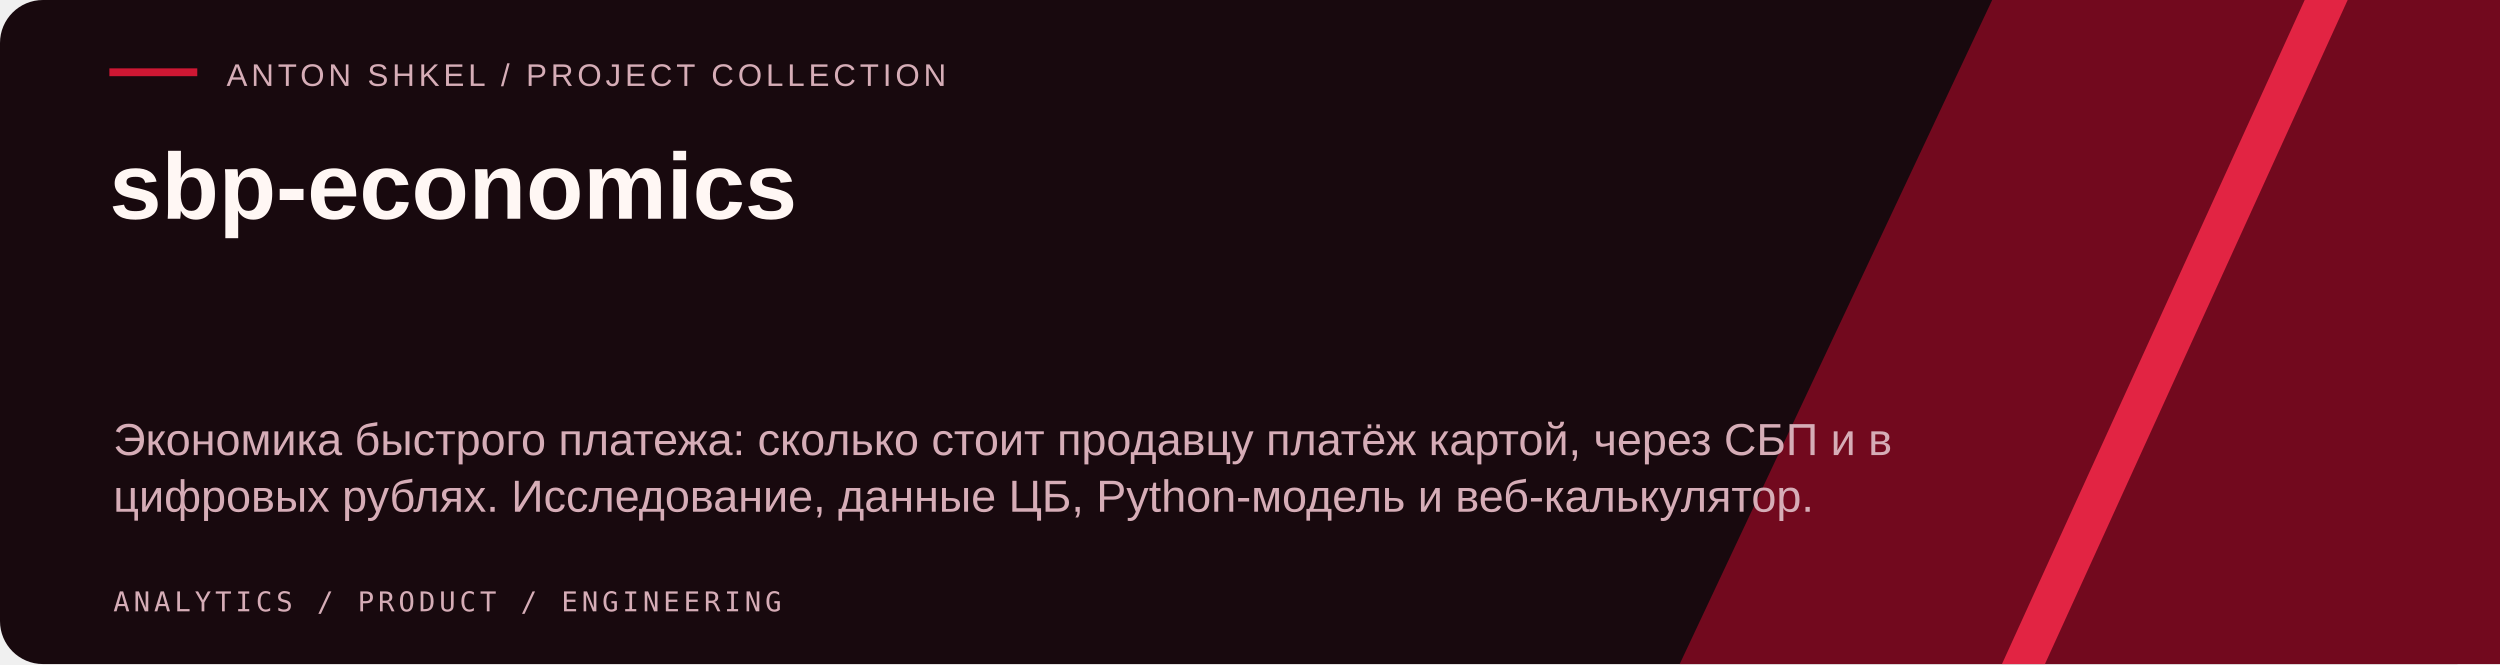
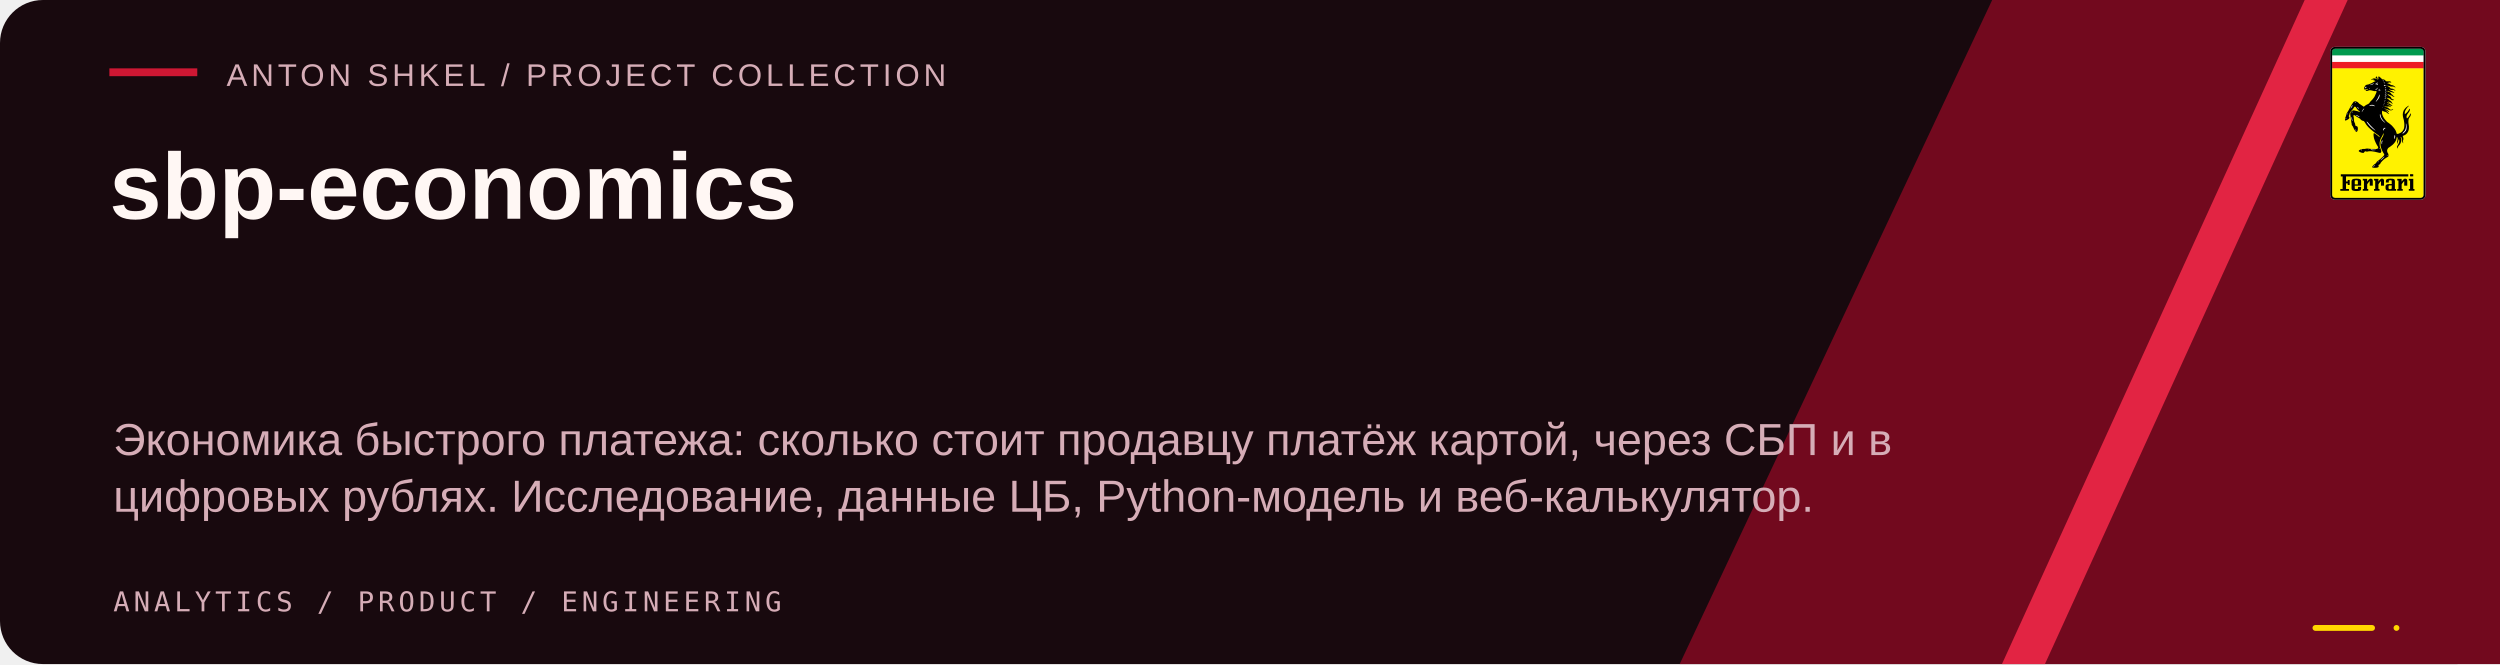
<svg xmlns="http://www.w3.org/2000/svg" width="1280" height="340" viewBox="0 0 1280 340" role="img" aria-label="sbp-economics">
  <rect width="1280" height="340" rx="22" fill="#18090e" />
  <path d="M1020 0h260v340H860z" fill="#72091e" />
  <path d="M1180 0h22l-155 340h-22z" fill="#e22443" />
  <rect x="56" y="35" width="45" height="4" fill="#ce1733" />
  <text x="116" y="44" fill="#d6adb7" font-family="Segoe UI,Arial,sans-serif" font-size="16" letter-spacing="2">ANTON SHKEL / PROJECT COLLECTION</text>
  <g font-family="Segoe UI,Arial,sans-serif">
    <text x="56" y="112" font-size="48" font-weight="700" fill="#fff7f4">sbp-economics</text>
    <text x="58" y="233" font-size="23" fill="#d6adb7">Экономика быстрого платежа: сколько стоит продавцу платёж картой, через СБП и в</text>
    <text x="58" y="262" font-size="23" fill="#d6adb7">цифровых рублях. Исследование, данные ЦБ, Python-модель и веб-калькулятор.</text>
  </g>
  <text x="58" y="313" font-family="Consolas,monospace" fill="#d6adb7" font-size="14" letter-spacing="2">ANALYTICS / PRODUCT / ENGINEERING</text>
+   <g id="tifoso-badge">
+     <g transform="translate(1193 24) scale(0.1424419)">
+       <path fill="none" clip-rule="evenodd" d="M0 574.034V0l349.46.369v573.665" />
+       <path d="M325.738 0c9.509 0 17.198 7.607 17.198 17.015V532.42c0 9.4-7.689 17.015-17.198 17.015H17.753c-9.5 0-17.191-7.614-17.191-17.015V17.015C.562 7.607 8.253 0 17.753 0h307.985" fill="#FFF" />
+       <path d="M7.246 76.404h329.229V531.39c0 3.784-.646 6.123-3.198 8.661-2.77 2.753-5.2 3-9.586 3l-306.615.03c-2.416 0-4.269-.77-6.269-2.461-2.477-2.123-3.561-4.769-3.561-7.569V76.404" fill="#FFF200" />
+       <path fill="#ED1C24" d="M7.246 53.513h329.229v23.375H7.246z" />
+       <path fill="#FFF" d="M7.246 30.091h329.229v23.376H7.246z" />
+       <path d="M16.553 6.315h310.4c4.971 0 9.555 4.792 9.555 9.469v14.922H7.246l.03-13.123v-1.092c0-5.291 4.077-9.653 9.277-10.176" fill="#009A4E" />
+       <path d="M325.738 0c9.509 0 17.198 7.607 17.198 17.015V532.42c0 9.4-7.689 17.015-17.198 17.015H17.753c-9.5 0-17.191-7.614-17.191-17.015V17.015C.562 7.607 8.253 0 17.753 0h307.985m0 6.792H17.753c-5.708 0-10.322 4.584-10.322 10.223V532.42c0 5.646 4.615 10.199 10.322 10.199h307.985c5.709 0 10.323-4.553 10.323-10.199V17.015c0-5.638-4.614-10.223-10.323-10.223z" />
+       <path d="M165.692 105.28s-.208 1.984-.661 3.146c-.446 1.076-1.608 1.8-1.531 2.522.077.708.831 1.562 2 2.153 1.146.6 1.607 1.062 2.784 1.362 1.092.27 2.477 1.069 2.869.154.393-.931-.199-2.062-.861-3.146-1.154-1.892-1.738-2.354-3.438-4.954-.362-.56-.646-1.161-1.162-1.237" />
+       <path d="M157.069 309.693c.115-.339 2.838 1.385 4.253 2.216 2.977 1.784 4.315 2.845 6.946 4.814 2.085 1.585 3.092 2.4 5.185 4.2 2.568 2.215 3.953 4.107 4.646 3.677 1-1.2-1.638-4.708-3.97-6.614-2.268-1.878-4.614-3.4-6.422-4.585-2.331-1.555-2.539-1.908-6.023-4.247-3.746-2.507-6.976-5.66-6.976-5.66l-3.639-2.861-5.699-4.808-6.338-5.838-4.784-5.331s-3.723-4.553-4.315-5.431c-.6-.869-2.354-3.685-3.799-6.068-1.293-2.139-3.8-5.461-4.031-5.746-1.354-1.639-4.446-.977-8.039-3.092-4.361-2.577-5.415-4.931-5.415-4.931s-.162-.345-.331-.53c-.162-.193-.492-.431-.492-.431l-2.285-1.592-1.308-.862s-.992-.823-2.238-1.354c-1.254-.554-4.046-2.177-4.046-2.177l-4.992-3.184s-1.954-1.569-2.6-2.092c-.661-.5-1.892-1.215-1.892-1.215s-.785-.393-1.023-.408c-.238-.016-1.276-.108-1.276-.108s-.962-.254-1.939.893c-.977 1.154-.738.538.854 7.03.63 2.553.569 11.561 1.246 14.306.861 3.523 3.338 8.077 3.592 8.615.247.531.423 2.5.423 2.5s-.107 1.593.062 2.601c.754 4.653 7.561 1.591 9.062 7.976 1.477 6.3-.885 12.584-.885 12.584s-1.462 3.124-3.531 3.615c-2.061.478-5.261-4.091-7.576-7.791-2.284-3.639-4.153-8.408-4.753-9.923-.6-1.516-.916-1.847-1.608-2.946-1.023-1.639-1.846-1.338-2.992-3.923-1.154-2.584-.131-3.623-.646-5.876-.3-1.246-.569-1.385-.961-3.17-.377-1.776-.885-7.43-.885-7.43l-.723-5.261s-.254-2.4-.584-3.908c-1.146-5.261-1.546-10.353-1.546-10.353l-.215-2.092-.077-2.161s-.069-1.039.185-2.108c.254-1.068.77-1.953.77-1.953s1.062-1.777 1.246-2.223c.177-.423 2.346-2.946 2.346-2.946s1.138-.946 2.992-2.077c1.862-1.131 3.531-1.054 3.531-1.054s.492-.046 3.785.362c3.292.407 10.061 2.207 11.769 2.646 1.684.455 3.7 1.162 5.007 1.892 3.761 2.046 4.9 1.178 1.908-1.168-2.016-1.577-2.584-2.285-4.208-3.761-1.37-1.262-2.446-2.101-3.469-3.262-1.023-1.185-3.938-5.484-3.938-5.484l-1.823-2.692s-.977-1.107-1.139-1.185a13.378 13.378 0 01-.646-.469s-1.207.061-2.454-.177c-1.261-.254-1.846 1.516-1.846 1.516s-2.708 5.053-5.461 8.146c-4.461 5.022-7.661 8.438-9.299 11.114-2.3 3.708-1.792 7.77-2.977 9.646-.692 1.1-1.069 1.262-1.446 2.223-1.154 2.916 3.038 4.515 2.077 7.745-1.531 5.124-13.53 10.192-15.123 9.346-1.654-.869-.3-7.799.254-10.038.569-2.253 2.253-5.576 2.408-5.745.146-.162.554-.947.676-1.608.131-.661.177-2.161.254-2.992.077-.839.423-2.161.423-2.161s.046-.285 1.107-2.584c1.069-2.315 4.977-7.7 7.777-12.838 1.846-3.354 2.615-5.384 4.461-8.746 1.7-3.084 4.615-7.792 4.615-7.792s1.23-2.4 1.807-3.292c.585-.916 1.815-2.646 2.969-4.354 1.162-1.7 1.446-2.977 2.961-4.377 1.254-1.169 2.108-1.792 3.746-2.315 2.438-.808 4.108-.376 6.6.316 2.584.707 4.361 1.892 6.054 3.292a24.232 24.232 0 012.938 2.977l.823 1.215.507.3 1.57 1.008 3.592 2.376s8.523 5.8 9 6.115c.454.3 1.984 1.554 2.284 1.654.316.092 2.585-2.37 7.039-5.438 5.153-3.577 6.976-3.308 8.685-4.238 1.684-.931 2.376-1.7 3.7-3.023 2-2 2.015-3.069 4.284-5.861 2.285-2.784 4.423-4.346 4.423-4.346s.315-.315 4.385-4.915c4.061-4.584 5.861-8.054 5.861-8.054l2.231-4.469s3.23-6.945 4.269-9.692c1.046-2.753 1.046-3.669 1.046-3.669s.153-.723-.631-2.123c-.808-1.393-1.639-.762-3.185-.446-2.961.631-4.761-.139-7.753-.661-2.738-.455-4.169-1.277-6.915-1.731-2.784-.469-4.407-.93-7.2-.661-.423.046-1.276.223-1.685.361-1.577.523-2.015.646-3.184 1.323-1.354.631-2.246.831-3.746.869-1.039.031-1.669.062-2.63-.315-.662-.254-1.039-.446-1.562-.915a3.658 3.658 0 01-.723-.839c-.03-.292-.123-.277.162-.753.277-.485.623-.57.623-.57l1.277-.315s1.8-.469 1.969-.516c.162-.046 1.877-.6 2.63-.838.762-.238 1.593-.677 1.593-.677s.461-.738.284-1.161c-.223-.478-1.246-.523-1.246-.523s-1.431.523-1.592.569c-.154.031-2.439.753-2.439.753s-1.792.393-3.184.723c-1.4.315-3.4.477-3.4.477l-.6-.162s-.677-.454-.784-.93c-.1-.423-.162-.739-.239-1.223-.3-1.77-.661-2.839-.238-4.584.162-.731.331-1.139.646-1.815.269-.562.446-.885.792-1.416l1.101-1.8 2.077-3.069c.715-.723 1.185-1.084 2.084-1.592 1.323-.738 2.092-.946 3.746-1.131 1.623-.177 1.846-.161 4.146-.677 2.315-.523 3.954-1.438 3.954-1.438s5.531-2.031 8.899-3.685c3.53-1.73 5.069-3.577 8.723-5.007 1.546-.6 2.446-.885 4.038-1.292.2-.131.3-.254.362-.493.154-.577-.738-.846-1.354-.785-.554.046-1.815.631-2.1 0-.216-.484 1.153-.769 1.153-.769s.646-.3.662-.661c.016-.554-.93-.193-1.354-.239-2.146-.239-2.315-.631-3.8-.992-1.746-.438-2.691-.977-4.507-1.054-1.6-.062-3.1.277-4.107.515-.992.254-1.023-.723-.631-.915 2.808-1.308 2.869-1.416 4.854-1.508 1.084-.046 2.6.185 2.769.269.162.092 2.331-.015 2.885-.584.569-.554-1.777-.523-2.885-.962-1.022-.407-2.584-.522-2.553-1.2.054-.677.808-.3 1.346-.438.676-.162 1.069-.146 1.761-.238 1.247-.169 1.354-.285 3.2-.438 1.823-.177 4.454.6 4.454.6s2.761 1.224 4.115 1.87c1.354.63 2.992.961 2.992.961s1.922.269 3.385-.646c1.484-.908.646-1.508.13-2.346-.508-.785-1.153-1.923-.208-4.077.839-1.877 1.277-4.069 1.516-4.269.301-.238 1.462 1.446 2.215 2.139 2.7 2.523 6.27 3.769 9.639 9.045.262.423 1.508-.254 5.415.346s7.323 4.784 8.185 5.785c.893 1.007 2.046.953 2.046.953l1.877.254 6.814.115s3.093-.554 4.877.124c1.246.469 5.4 3.246 3.508 4.299-1.323.739-2.569-.884-3.769-.961-1.416-.092-2.031.177-3.293.492-2.646.662-8.322 2.377-6.261 3.069.153.061.446.107.446.107l1.015.177s2.493.569 4 1.161c2.276.9 3.354 1.893 5.446 3.123 1.199.692 1.723 1.385 3.03 1.777 1.2.347 1.969 0 3.2.208 1.615.285 2.522.616 4 1.323 2.199 1.054 2.999 2.331 4.969 3.746.984.715 1.814.823 2.553 1.785.17.215.309.331.386.584.262.877-1.447.361-2.354.216-1-.169-1.415-.662-2.338-1.085-1.369-.646-2.016-1.354-3.508-1.623-1.077-.208-1.723-.046-2.83.015-1.077.046-1.646.208-2.724.223-1.83.031-2.861-.13-4.661-.508-2.016-.422-3.016-1.207-5.015-1.623-2.262-.469-6.261-2.407-5.877-.469.2.931 2.323 1.715 2.323 1.715s1.461.785 2.846 1.4c1.385.6 2.153 1.516 2.153 1.516l.954.708s.984 1.354 2.277 2.884c1.261 1.508 3.507 1.461 3.507 1.461s1.354 0 4.276.6c2.908.6 5.908 2.399 5.908 2.399s2.261 1.554 3.584 3.116c1.308 1.562.554 2.346.385 2.507-.153.169-.093.092-.277.169-.153.077-1.784-1.969-1.784-1.969l-1.169-.992s-1.139-.8-2.615-1.277c-1.477-.469-1.97-.154-1.97-.154s-3.138.877-5.876.8c-2.708-.077-4.123-1.162-4.123-1.162l-1.723-1.154s-2.585-2.423-2.678-1.276c-.062.777 1.139 1.638 1.139 1.638s.831.838 1.385 1.37c1.046 1.03 1.478 1.546 2.677 2.614 1.2 1.078 1.938 1.078 1.938 1.078s.646.153.892.2c.247.046.678.162.678.162s.4.154 2.276.916c1.861.753 3.877 2.392 3.877 2.392s.185.154.462.208c.276.031.83.308.984.354.169.038.646.038 1.723.192 1.093.162.677.854.677.854l-.185.261-.893.6s-1.153.331-1.938.369c-.8.046-1.938-.399-1.938-.399l-2.416-.908s-2.445-.646-2.969-.731c-.523-.077-2.707-.515-3.076-.592-.354-.084-1.446-.477-1.738-.646-.293-.161-.831-.269-2.154-.915-1.308-.646-1.831-1.392-3.461-1.908-1.646-.523-2.646-.63-3.877.224-2.123 1.461 3.199 1.7 5.846 3.022 3.908 1.923 6.107 3.338 7.03 5.416.938 2.084 1.877 2.838 1.877 2.838s2.754 1.385 3.984 2.838c.677.784.77 1.431 1.446 2.215 1.507 1.769 4.431 1.669 5.016 3.169.554 1.399-2.37.769-3.893.63-2.738-.269-3.4-2.777-5.954-3.784-1.445-.577-2.368-.577-3.846-1.084-2.692-.885-3.953-2.046-6.646-2.884-1.631-.5-4.585-2.646-4.215-.993.061.4.307.708.414.947.139.238.816 1.115.816 1.115s.907 1.2 1.322 1.516c.385.331 2.123 1.638 4.615 2.992 2.462 1.354 4.615 3.954 4.615 3.954s.739 1.062 1.093 1.801c.369.831.107 1.084.692 2.238.538 1.146.8 1.369 1.538 2.077 1.815 1.746 3.723 1.399 6.03 2.346.631.269.677.361 1.354 1.084.677.715-.124 1.022-.124 1.022s-2.568.662-4.23.523c-2.153-.169-3.123-.831-5.215-1.877-2.123-1.038-3.23-2.907-3.445-3.022-.185-.124-.708-.677-1.108-.962-.399-.284-1.431-.5-2.354-.754-.938-.253-1.462-.3-2.399-.554-1.277-.362-2.601-.923-3.201-1.115-.6-.208-1.969-.454-2.969.138-2 1.185 3.107 1.984 4.692 3.685.815.854 1.153 1.454 1.923 2.354.585.692.831 1.177 1.555 1.715.491.361 1.399.753 1.399.753s1.23.57 3.03 1.562c1.8.992 3.907 3.799 3.907 3.799l1.277 1.954.754 1.115.2.516.276.63s.924 1.2 1.6 1.592c.678.408.554.762.554.762s-.076.247-.554.516c-.461.285-.723.046-1.399-.154-.677-.192-1.123-.838-1.707-1.308-.616-.492-1.262-1.684-2.354-2.361-.969-.584-2.23-.792-2.723-.946-.477-.176-1.677-.93-2.154-1.138-.461-.185-1.707-.754-1.707-.754s-2.399-1.338-3.724-1.699c-1.322-.37-.477.438-.477.438s1.186 1.846 2.323 2.584c1.478.977 3.554 1.839 2.877 2.63-.462.516-1.077.331-1.754.254-1.107-.13-2.446-1.454-2.446-1.454s-.553-.361-3.03-1.146c-2.462-.808-1.554.546-.985 1.277a4.735 4.735 0 001.309 1.115l1.677.754.769.238s.678.123 2.908.646c2.23.508 3.462 1.593 3.462 1.593s1.199 1.115 2.86 2.346c1.692 1.246 3.354 1.562 4.277 1.685.923.115.892.761.892.761s.123.593.063.785a.453.453 0 01-.432.362c-.185 0-.276.077-.522.208-.246.123-1.2.277-1.2.277s-2.492-.077-4.461-.562c-1.938-.477-3.662-1.831-3.847-1.907-.153-.077-1.969-1.084-3.23-1.484-1.215-.408-3.169-.231-3.385-.154-.199.077-.877.185-2.03.523-1.169.308.292.753.292.753l.831.077 1.984.154s2.062.238 3.8.884c1.738.631 2.877 1.908 4.031 3.077a13.966 13.966 0 002.431 1.9l.923.6.477.361.123.315s-.046.162-.123.361c-.077.208-.369.361-.369.361s-.431-.077-.615-.077c-.216 0-1.523-.692-2.492-1.115-1-.438-1.508-.854-2.585-1.116-.923-.223-2.153-.323-2.431-.238-.276.077-2.308.362-3.877.469-1.568.123-2.923.146-4.769-.077-2.63-.315-6.122-2.393-6.569-1.815-.907 1.215 1.862 1.561 3.216 2.338 1.846 1.069 5.046 2.031 5.046 2.031s2.338.515 3.707 1.161c3 1.393 3.908 3.454 6.323 5.623 1.323 1.215 2.4 1.738 4.184 2 1.539.224 1.508.039 3.938-.438 2.446-.484 3.924-2.8 4.631-1.953.139.162.077.315.046.554-.046.238-.245.677-.245.677s-.277.392-.708.838c-.446.438-2.123 1.354-3 1.715-.877.362-3.03.962-5.738.877-2.708-.077-6.522-2.154-6.522-2.154l-2.738-1.154s-1.262-.592-2.123-.915c-2.277-.862-3.723-.785-6.062-1.4-1.446-.392-2.399-.8-3.707-1.069-1.323-.284-.569.239-.446.423.615.838 1.445 1.107 2.492 1.592 1.385.677 2.354.539 3.769 1.139 1.585.639 2.97 1.539 3.847 2.108.861.554 1.508 1.185 2.354 2.062l2.907 2.492s.677.554.754.785c.076.239.399.838.246 1.8-.17.962-.954.285-.954.285l-.769-.492-.77-.708-1.216-1.007s-1.045-.947-2.846-1.862c-1.784-.931-3.938-1.162-3.938-1.162s-1.908-.284-1.846.316c.092.592.521.646 2.029 1.038 1.523.393 2.523 1.162 2.523 1.162s1.555 1.154 2.677 2.43c1.107 1.278 1.431 2.516 1.431 2.516s.569 1.046 2 2.43c1.431 1.4 2.185.915 2.107 1.593-.077.677-.708.8-.708.8s-.369-.032-.522-.032c-.154 0-.523-.207-.923-.361s-1.908-1.2-1.908-1.2-2.368-1.922-2.63-2.107a408.68 408.68 0 01-2.523-1.877s-1.323-.846-2.262-1.323a28.107 28.107 0 00-2.969-1.2c-.707-.231-2.031-.308-2.031-.308s-1.584-.238-2.553-.6c-1.523-.585-3.293-2.208-3.492-2.285-.216-.084-1.631-.569-1.908-.523-.276.031-.923 2.708-1.076 4.254-.646 6.477 1.076 10.776 3.753 16.715 3.861 8.63 14.614 19.36 14.614 19.36s2.708 1.531 3.847 2.446c3.215 2.516 8.538 6.077 13.261 10.784 4.03 4.038 9.385 11.199 9.385 11.199s3.106 4.323 4.553 7.384c1.754 3.754 3.17 9.478 3.17 9.478s.123.984.215 1.2c.123.199.399.461.585.461l1.876.062c.185 0 2.323-.153 3.739-.508 1.4-.354 4.723-1.877 6.938-3.03 2.184-1.17 4.815-3.385 4.815-3.385s.507-.431 3.062-3.292c2.585-2.861 4.246-7.153 4.876-8.776.616-1.607 1.124-4.707 1.493-10 .399-5.314-.323-10.915-.323-10.915s-.969-7.815-1.555-10.477c-.584-2.645-1.999-6.984-1.999-6.984s-.984-3.86-1.292-6.298c-.324-2.439-.369-6.408-.369-6.408s0-2.43.783-6.922c.816-4.469 3.555-8.977 3.555-8.977s.769-1.516 3.724-5.054c3.03-3.623 3.998-4.192 6.983-6.354 2.37-1.7 5.43-4.438 6.432-3.792 1.107.692-1.079 2.077-1.817 2.8-1.861 1.846-5.337 5.107-8.153 10.022-2.461 4.254-3.384 7.069-3.998 9.846-.617 2.77-.354 5.815-.277 6.854.093 1.039.661.662.661.662s5.984-4.808 9.23-8.446c3.523-3.938 6.661-10.946 7.891-11.007.831-.054 1.216 1.823 1.016 2.692-.768 3.638-1.029 4.092-2.216 6.507-1.353 2.769-2.613 4-4.491 6.554-1.97 2.677-2.938 3.7-4.522 7.245-2.291 5.1-.954 9.039-.954 9.039s.277 2.392 1.353 2.361c1.802-.062 5.754-5.054 8.339-9.139 1.909-2.992 2.6-6.453 3.847-8.269 1.138-1.607 2.139 2.616 1.646 5.108-.57 2.961-2.031 5.623-5.246 9.815-3.138 4.091-3.046 7.984-3.046 7.984s-.323 1.777-.585 5.654c-.245 3.86.862 9.723.862 9.723s.983 4.899 1.185 8.614c.185 3.738.061 12.223-3.432 18.83-1.384 2.646-4.354 6.308-4.354 6.308s-2.292 2.354-4.169 3.722c-1.878 1.37-6.385 3.509-6.385 3.509s-3.122 1.076-3.553 1.169c-.462.123-.738.507-.738.507s.276.601.399.847c.107.247.984 2.399.984 2.399s.938 3.046 1.292 5.462c.354 2.415-.062 2.969-.399 4.815-.339 1.77-1.107.953-1.308 4.43-.169 3.078 1.216 4.615.969 8.062-.106 1.508-1.815-1.907-2.646-3.353-1.754-3.14-1.339-7.97-1.369-9.169-.047-1.2-.14-2.524-.585-4.031-.538-1.97-1.354-3.492-2.261-4.692-.924-1.185-1.893-1.861-2.216-1.738-.323.108-.354.738-.354 1.046-.016.339.63 1.477.769 1.724.169.23 1.323 2.338 1.323 2.338s.507 1.631.707 4.801c.201 3.138-.769 7.045-.769 7.045s-1.262 4.385-2.584 6.97c-1.479 2.845-4.754 6.722-4.754 6.722s-2.354 2.154-4.124 5.692c-1.737 3.538-.245 5.077-.892 5.538-.677.446-2.062-2.046-2.431-3.723-.354-1.569-.185-2.308.462-4.062.6-1.692 2.016-4.139 2.016-4.139l2.107-3.584s2.554-4.861 3.354-8.4c.8-3.507-.123-7.414-.123-7.414s-.107-1.292-.984-1.231c-.893.046-1.507.816-1.877 1.754-.724 1.938.308 1.585-.801 4.815-.86 2.538-1.107 2.2-1.569 3.707-.554 1.8-.846 3.646-.814 4.77.046 1.107-.569.646-.569.646s-1.077-2.001-1.077-4.492c0-1.354.062-2.123.216-3.478.246-2.169 1.138-5.491 1.138-5.491s.954-3.277.754-6.262c-.229-3.015-1.276-3.568-1.276-3.568s-.276-.4-1.446-.339c-1.153.093-1.092 2.169-1.092 2.169s-.354 2.97-.815 4.815c-1.277 5.092-2.984 7.769-6 12.061-2.738 3.877-6.445 7.293-8.308 8.893-1.846 1.631-7.538 5.769-7.538 5.769l-6.676 4.445s-2.646 2.585-3.847 5.662c-1.23 3.062-1.169 5.461-.462 8.276.709 2.831 1.724 4.123 2.262 4.922.523.771 1.555 2.154 1.893 3.786.215.999.062 1.599.123 2.614.063.893.185 1.385.154 2.293-.031 1.415.23 2.414-.585 3.568-.585.877-2.185 1.646-2.185 1.646s-1.814.799-2.893 1.461c-11.354 6.846-15.383 11.292-21.783 18.922-2.031 2.446-.538 2.293-2.707 5.185-1.316 1.724-4.354 1.724-5.454 3.784-1.53 2.815 3.446 5.585-2.3 8.062-7.407 3.2-20.153.907-20.407-.092-.692-2.739 2.492-5.907 3.623-7.169 5.184-5.662 9.815-5.801 11.515-10.492.369-1 .223-1.861 4.353-4.923 2.9-2.139 14.484-10.861 19.546-16.676 1.738-2 3.23-3.322 3.984-5.477.77-2.186-.754-3.554-.754-3.554l-2.077-3.385-3.984-7.123s-1.676-3.784-2.584-5.969c-.938-2.185-2.677-8.062-2.677-8.062s-1.276-5.291-1.493-8.738c-.384-6.184.462-9.783 2.094-15.783 2.107-7.784 6.891-11.046 8.799-18.769.555-2.245.677-6.092-.462-5.907-1.077.2-1.169 3.23-1.999 5.262-3.077 7.661-7.139 11.015-9.369 18.952-1.492 5.369-2.107 8.555-2.093 14.123.017 3.184-.107 2.6.708 8.123.323 2.03.815 3.122 1.416 5.106.43 1.416 1.584 4.062 1.584 4.062s1.585 3.492 2.139 5.938c.168.847.385 1.322.322 2.169-.107 1.461.154 1.77-.553 3.092-.877 1.647-.34 2.616-3.139 3.23-2.492.523-7.584-1.138-7.584-1.138s-20.93-6.338-34.291-4.508c-2.646.354-4.069 1.323-6.73 1.277-2.423-.031-3.654-1.924-6.077-1.2-.492.139-.646.492-1.092.785-3.538 2.461-.831 6.553-10.153 4.43-5.723-1.308-12.653-4.814-11.454-7.015 1.607-2.923 3.761-3.4 8.285-5.262 4.838-1.969 12.099-1.415 13.53-1.507 1.746-.139 4.254-1.354 7.376-1.431 5.4-.093 6.361.554 6.361.554l9.168.814 17.546.217s3.138-.231 4.384-.478c1.262-.247 2.254-2.723 2.945-3.908.678-1.168-.03-2.892-.03-2.892l-.522-.815-1.67-2.692-3.084-5.2-3.423-6.83s-2.238-4.753-3.43-7.876c-1.185-3.108-1.877-4.862-2.662-8.076-.823-3.309-1.331-5.985-1.438-8.646-.13-3.82-.384-6.789.685-9.912" />
+       <path d="M270.971 303.355c3.691-4.738 4.047-9.139 4.261-15.338.169-4.507-1.537-11.453-1.537-11.453l-.232-.508s-.646-.839-1.044.269c.061.978.185 1.762.185 1.762l.214 8.946s-.277 4.507-1.814 9.153c-2.585 7.846-9.446 11.338-10.445 14.169-1.711 4.691 5.997-1.293 10.412-7m-38.705 14.477s-1.508.431-1.539 1.922c-.03 1.493.369 2.785.323 4.585-.03 2.293-2.138 4.938-.784 5.8 2.323 1.477 4.322-8.923 3.615-10.461-.708-1.54-1.4-1.863-1.615-1.846m-26.06 72.103s-.432-.23-1.277.093c-.83.322-.77 1.185-.77 1.185s-.169.923.508 1.016c.678.123 1.785-1.539 1.785-1.724 0-.185-.246-.57-.246-.57m-24.522 17.43s-.247.247-.031.415c.23.201.554-.046.554-.046s4.23-3.307 6.738-5.63c2.646-2.492 6.462-6.784 6.462-6.784s.261-.323-.031-.6c-.309-.277-1.031.153-1.631.43-.523.277-.831.569-1.23.893-.369.339-1.631 1.631-1.631 1.631l-3.262 3.169-2.062 1.938-1.999 1.907-.831.955s-.216.369-.276.461c-.063.107-.277.384-.277.384s-.309.293-.309.385c0 .077-.092.154-.092.247a1.438 1.438 0 01-.092.245m-7.315 4.801s-.454-.369-1.169-.016c-.723.385-1.492 1.368-1.555 1.477-.068.139-.461.662-.191 1.123.269.462 1.184-.216 1.322-.246.131 0 1.324-.953 1.324-.953s.692-.432.269-1.385m-14.007 14.183s-.6-1.107-1.385-.646c-.785.462-1.215.616-1.938 1.615-.123.169-.9 1.17-1.039 1.431-.138.247-.915 1.724.662 1.831 2.708.153.93-1.584 1.861-2.262.754-.522 2.169-.384 2.185-.938.015-.553-.346-1.031-.346-1.031m-47.998-56.675s-1.623.401-1.746.955c-.131.584.946 1.138 1.115 1.168.192.031.554.462 1.638-.277 1.069-.722 1.023-1.338 1.023-1.338s.631-.738-2.03-.508m26.399-.861s-.016-.6-1.162-.522c-1.169.062-1.415.276-1.446.461-.038.169.062.462 1.1.554 1.054.062 1.477-.001 1.508-.493m24.96.723c-2.1-.016-1.438.047-2.73.108-2.346.123-3.623.03-5.938-.124-3.247-.215-8.269-1.015-8.269-1.015s-.631-.153-.885.262c-.231.384.615 1.276 1.369 1.508 4.115 1.277 4.338 1.062 7.138 1.107 1.562.016 2.431-.139 3.985-.231 1.969-.152 2.884.154 5.03-.415.561-.139 1.1-1.184.3-1.2m14.061-4.169s-.423-.491-1.293-.061c-.86.415-1.384 1.353-1.384 1.353s-.407.646.462.555c.846-.123 1.607-.492 1.807-.615.223-.125.854-.709.408-1.232m-12.238-168.769s5.938-5.561 10.191-12.914c2.522-4.385 3.622-14.592 1.454-12.054-.978 1.162-2.162 6.454-4.039 10.376-2.677 5.584-8.392 13.492-8.392 13.492s-1.229 2.631.786 1.1m-23.737 14.131s-.631.492-.346 1.277c.3.8 1.508.2 1.508.2s2.746-1.038 5.623-1.146c2.884-.123 6.884.738 6.884.738s1.907.523 2.223.646c.315.131 1.354.631 1.531.692.154.069 1.146.554 1.7.054.554-.508-3.469-4.161-7.576-4.715-6.839-.931-11.33 2.015-11.33 2.015l-.217.239m-28.168 24.083c.484.416 2.769-3.938 4.676-6.692 1.4-2.015 3.955-5.384 3.955-5.384s1.153-1.546-.8-.684c-.792.354-2.961 2.007-4.492 5.046-1.293 2.584-3.847 7.306-3.339 7.714m-15.799-18.915s-.493 1.685 1.477 3.792c1.984 2.116 2.492 3.861 3.754 2.6.346-.346-1.231-3.192-2.031-3.984-.823-.785-1.408-1.431-1.408-1.431l-.515-.423-.662-.369-.377-.153s-.1-.093-.238-.032m-6.401-16.153s-2.138.4-2.661 1.438c-.531 1.039 2.461.408 2.461.408s1.984.107 2.031-.646c.046-.769-.253-.846-1.831-1.2m-33.975 56.305c-1.092-.315-1.276 1.832-1.423 2.523-.123.692.493 2.077.746 2.077.246-.016 1.115-1.369 1.161-2.03.047-.677.478-2.269-.484-2.57m35.284 41.937s-1.954-1.547-2.254-.931c-.292.615 1.608 3.33 1.608 3.33s.584.893 1.484.492c.884-.43.569-1.415.569-1.415s-.6-1.261-1.407-1.476m-14.73-45.352s-.5-.13-.677.469c-.185.6-.169 1.577-.3 2.761-.107.924.239 3.385.239 3.385s.192 1.954.584 3.116c.423 1.276 1.546 3.092 1.546 3.092s.423.931.946.885c.515-.054.392-.662.392-.662s-1.638-6.491-1.684-7.153c-.193-2.161-.193-4.792-.193-4.792l-.015-.393s-.016-.693-.838-.708m2.553-19.806s-.9-.169-1.73 1.561c-.838 1.754-.661 2.462-.585 2.539.062.077.723.062 1.785-1.561 1.054-1.608.815-2.224.815-2.224s-.062-.315-.285-.315m24.753 17.945s1.084 1.622-.992 1.246c-2.084-.377-6.461-3.831-8.246-4.761-1.762-.931-4.662-1.224-3.446-2.315.223-.185.284-.363.63-.377.362-.016 1.562.453 1.638.507.062.03 3.146 1.307 3.261 1.338.108.046 1.839.785 3.069 1.507 1.231.73 3.23 2.13 3.23 2.13l.856.725m57.697 49.675c.569 1.784-6.569-3.77-10.392-6.716-10.13-7.8-22.53-23.791-20.984-25.206 1.277-1.162 6.361 6.161 13.815 14.229 7.969 8.6 17.23 16.631 17.561 17.693m29.798-7.647c-2.215 2.361-2.999 5.385-1.723 7.646 1.246 2.199 1.631-3.216 3.016-4.808 1.2-1.393 1.938-1.169 3.907-2.569 3.354-2.361-2.399-3.276-5.2-.269m-12.676-50.474c-1.523-.246-1.477 2.069-1.262 3.708 1.016 7.337 4.309 12.991 8.707 18.314 2.678 3.246 10.016 9.03 10.861 8.1.309-.331-6.984-5.969-11.63-13.214-3.292-5.138-5.046-9.484-5.461-13.723-.045-.539.077-2.977-1.215-3.185M151.731 133.57c-3.308 1.792-9.046 3.37-9.046 3.37s-.262.569.477.508c4.916-.393 6.792-1.008 9.408-2.162 2.615-1.13 4.515-4.269 4.515-4.269s1.062-1.954-.907-.346c-.616.492-2.632 1.907-4.447 2.899m39.906-12.606s-1.123-.247-1.877.223c-.754.477-.539.854-.539.854s1.17.892 2 1.039c.831.123 2.615.9 2.555.3-.078-.615-1.077-1.715-1.432-2.015-.322-.317-.707-.401-.707-.401m-18.783 34.46c.191.392 3.545-.523 4.838-1.247 1.008-.569 1.407-2.477 1.407-2.477s.277-1.846-.153-1.131c-1.916 3.132-6.278 4.454-6.092 4.855m-.108-8.608c1.354-2.6-3.716 2.7-6.3 4.069-1.577.831-4.146 1.938-4.146 1.938s-.677.846.269.769c.946-.062 3.354.754 5.308-.754.462-.369 2.492-3.323 2.492-3.323s1.73-1.469 2.377-2.699m-.785 11.061c.107.423 5.791.284 7.215-.146 1.123-.308 1.738-2.292 1.738-2.292s.677-1.738.092-1.154c-2.576 2.631-9.144 3.169-9.045 3.592m-91.296 52.067s-.861-.315-1.93 1.292c-1.062 1.6-5.846 8.869-5 9.938 1.007 1.261 5.153-6.492 6.416-7.938 1.276-1.469.753-2.946.753-2.946s-.015-.331-.239-.346M184.883 341c-.523 2.415.092 7.354.924 8.322 2.03 2.446.784-3.83 1.076-6.031.246-2.045.492-2.753 1.508-4.938 1.815-3.938-2.445-2.492-3.508 2.647m-17.461-210.044s-1.576.046-2.807.723c-1.246.677-1.554 1.639-1.554 1.639s-.254.692-.084 1.069c.361.823 2.069-.423 3.261-.016.961.346 1.423.631 2.161 1.515.646.77 1.777 1.877 2.485 1.246.73-.615.462-2.192.462-2.192s-.839-2.569-1.938-3.292c-1.109-.738-1.986-.692-1.986-.692m-26.198 18.068s-.885.138-.677 1.215c.208 1.054.785.892.785.892s1.831-.785 1.723-1.884c-.131-1.108-1.831-.223-1.831-.223m-12.792-5.738s-.961.039-1.638 1.23a14.986 14.986 0 00-1.054 2.416s-.315 1.554.238 2.046c.562.484 1.177-1.007 1.984-1.592.484-.346.785-.5 1.285-.854.685-.47 1.8.13 1.723-1.254-.099-1.393-1.576-2.054-2.538-1.992m41.336-14.884s-2.176-.315-2.092.523c.077.784 1.178.315 1.885.631.692.315 1.154.438 1.707.946.408.361.361 1.069.862 1.084.692.016.554-.269.554-.269s-.631-1.877-1.453-2.407c-.816-.539-1.463-.508-1.463-.508m24.284 8.776c-.308 1.185-.493 1.592-.493 1.592s-.614 2.408 1.816 1.523c2.431-.893 1.169-.516 2.922-1.369 1.724-.846 1.693-.377 2.955-.315.43.015.707.03 1.354-.092.553-.124.322-.77-.908-1.101-1.322-.346-2.938-.269-4.814-.285-1.108-.014-2.509-1.137-2.832.047m1.077-8.899s-1.108-.254-1.877.223c-.754.469-.523.846-.523.846s1.154.916 2 1.039c.831.146 2.615.915 2.554.3-.093-.6-1.077-1.715-1.431-2.015-.353-.301-.723-.393-.723-.393m4.278 16.715s-1.186-.239-2.001.215c-.8.446-.585.808-.585.808s1.262.847 2.154.977c.893.123 2.8.846 2.723.269-.076-.569-1.154-1.623-1.508-1.907-.354-.286-.783-.362-.783-.362m.369 6.06s-1.263-.284-2.124.239c-.861.515-.601.931-.601.931s1.309.992 2.263 1.131c.938.146 2.969.977 2.876.315-.076-.661-1.215-1.861-1.615-2.184-.369-.34-.799-.432-.799-.432m.568 5.908s-1.369-.315-2.293.269c-.938.584-.646 1.054-.646 1.054s1.415 1.107 2.431 1.277c1.031.162 3.23 1.107 3.139.361-.093-.738-1.324-2.108-1.754-2.469-.4-.385-.877-.492-.877-.492m-.123 7.307s-1.369-.292-2.293.285c-.938.569-.676 1.038-.676 1.038s1.445 1.107 2.461 1.277c1.016.162 3.215 1.108 3.123.369-.107-.746-1.323-2.115-1.738-2.477-.431-.376-.877-.492-.877-.492m-1 14.246s-1.385-.3-2.308.285c-.923.577-.646 1.039-.646 1.039s1.415 1.115 2.431 1.277c1.031.154 3.231 1.115 3.139.361-.093-.738-1.322-2.1-1.754-2.477a2.2 2.2 0 00-.862-.485m.924-7.123s-1.57-.361-2.678.315c-1.062.661-.738 1.2-.738 1.2s1.646 1.292 2.83 1.477c1.17.192 3.724 1.277 3.631.431-.123-.869-1.539-2.446-2.03-2.869a2.635 2.635 0 00-1.015-.554m-1.601 13.569s-1.139-.27-1.907.215c-.77.477-.523.854-.523.854s1.169.931 2 1.054c.846.139 2.646.915 2.584.3-.092-.616-1.092-1.731-1.445-2.031-.339-.315-.709-.392-.709-.392m-1.077 6.168s-.923-.2-1.569.193c-.614.392-.431.707-.431.707s.969.754 1.662.869c.691.108 2.215.77 2.153.247-.062-.5-.923-1.431-1.2-1.685a1.616 1.616 0 00-.615-.331m-1.322 5.631s-.831-.192-1.416.169c-.554.346-.4.646-.4.646s.877.677 1.508.77c.631.115 1.984.692 1.924.238-.047-.454-.801-1.308-1.063-1.531-.262-.23-.553-.292-.553-.292m-1.324 4.615s-.861-.193-1.414.153c-.586.362-.416.646-.416.646s.877.692 1.508.785c.631.1 1.984.692 1.923.224-.046-.454-.8-1.292-1.077-1.516-.247-.23-.524-.292-.524-.292m-1.614 5.354s-.677-.162-1.154.123c-.462.3-.308.523-.308.523s.707.555 1.215.647c.508.076 1.615.554 1.555.168-.047-.361-.662-1.038-.862-1.23-.216-.185-.446-.231-.446-.231m-1.923 5.007s-.585-.139-.985.107c-.399.254-.276.461-.276.461s.615.469 1.046.531c.431.085 1.384.493 1.338.162-.03-.315-.569-.9-.738-1.054a1.13 1.13 0 00-.385-.207m-1.985 4.762s-.601-.131-1 .123c-.386.238-.247.438-.247.438s.585.477 1.031.554c.446.062 1.384.469 1.338.162-.03-.339-.569-.916-.738-1.077-.184-.155-.384-.2-.384-.2M60.52 240.72s-.992 1.922-.5 2.977c.485 1.062 1.823-1.685 1.823-1.685s1.384-2.739.823-3.238c-.569-.508-.899.907-2.146 1.946" fill="#FFF" />
+       <path d="M200.543 487.684v-3.737c0-8.493 4.293-10.154 16.831-10.215 11.538.061 15.614 1.507 15.614 8.83v28.26h4.261v6.369h-28.183c-5.938 0-9.814-4.077-9.814-9.092v-5.724c0-4.938 2.522-9.245 11.353-9.292h11.015v-8.6c0-4.492-.308-5.03-4.814-5.03h-.047c-5.399 0-5.753.708-5.753 5.03v3.2h-10.463m13.078 10.14c-2.215 0-3.523 1.784-3.523 3.999v5.461c0 2.201.939 3.954 3.523 3.985h3.969c2.185 0 3.97-.677 3.97-3.985l.03-9.46h-7.969zm-39.883-13.446V474.5h-15.722v5.877h4.192v30.429h-4.192v6.385h19.692v-6.385h-3.97V494.5c0-1.522 9.269-13.229 9.269-11.877v16.199H193.9v-18.229c0-4.169-2.724-6.86-7.693-6.86-5.908-.001-9.9 7.429-12.469 10.644m125.325 26.399V474.5h-16.046v5.877h4.493v30.399h-4.493v6.415h20.261v-6.415h-4.215m-165.777-26.399V474.5h-15.722v5.877h4.192v30.429h-4.192v6.385h19.676v-6.385h-3.954V494.5c0-1.522 9.261-13.229 9.261-11.877v16.199h10.884v-18.229c0-4.169-2.708-6.86-7.684-6.86-5.893-.001-9.892 7.429-12.461 10.644" />
+       <path d="M111.548 503.207h-11.03v3.2c0 4.339-.723 4.523-6.1 4.584h-.077c-6.162.031-5.815-.584-5.746-4.584v-7.585h22.952v-16.476c0-5.97-4.507-8.477-16.399-8.522h-1.707c-12.838.061-16.253 2.984-16.253 10.369v24.121c0 8.122 4.799 9.492 16.491 9.815h1.276c12.762-.293 16.592-1.17 16.592-8.754v-6.168m-22.828-20.246c0-2.245.677-3.354 3.246-3.385h4.838c2 0 3.115.893 3.115 2.492v12.354h-11.2v-11.461z" clip-rule="evenodd" fill-rule="evenodd" />
+       <path stroke-miterlimit="10" stroke-width=".74" stroke="#000" fill="none" d="M293.249 465.732v-7.723" />
+       <path d="M257.25 484.377V474.5h-15.738v5.877h4.185v30.429h-4.185v6.385h19.691v-6.385h-3.953V494.5c0-1.522 9.246-13.229 9.246-11.877v16.199h10.907v-18.229c0-4.169-2.74-6.86-7.725-6.86-5.875-.001-9.876 7.429-12.428 10.644" />
+       <path d="M63.435 496.438v-5.692h-6.13v20.076h10.622v6.369H36.783v-6.369h8.284v-45.09H38.56v-7.754h242.579v7.754H57.305v18.106h6.13v-5.353h7.054v17.953h-7.054" />
+       <path clip-rule="evenodd" fill-rule="evenodd" d="M287.339 457.701h11.568v7.631h-11.568z" />
+     </g>
+     <rect x="1184" y="320" width="32" height="3" rx="1.5" fill="#ffd700" />
+     <circle cx="1227" cy="321.5" r="1.5" fill="#ffd700" />
+   </g>
</svg>
